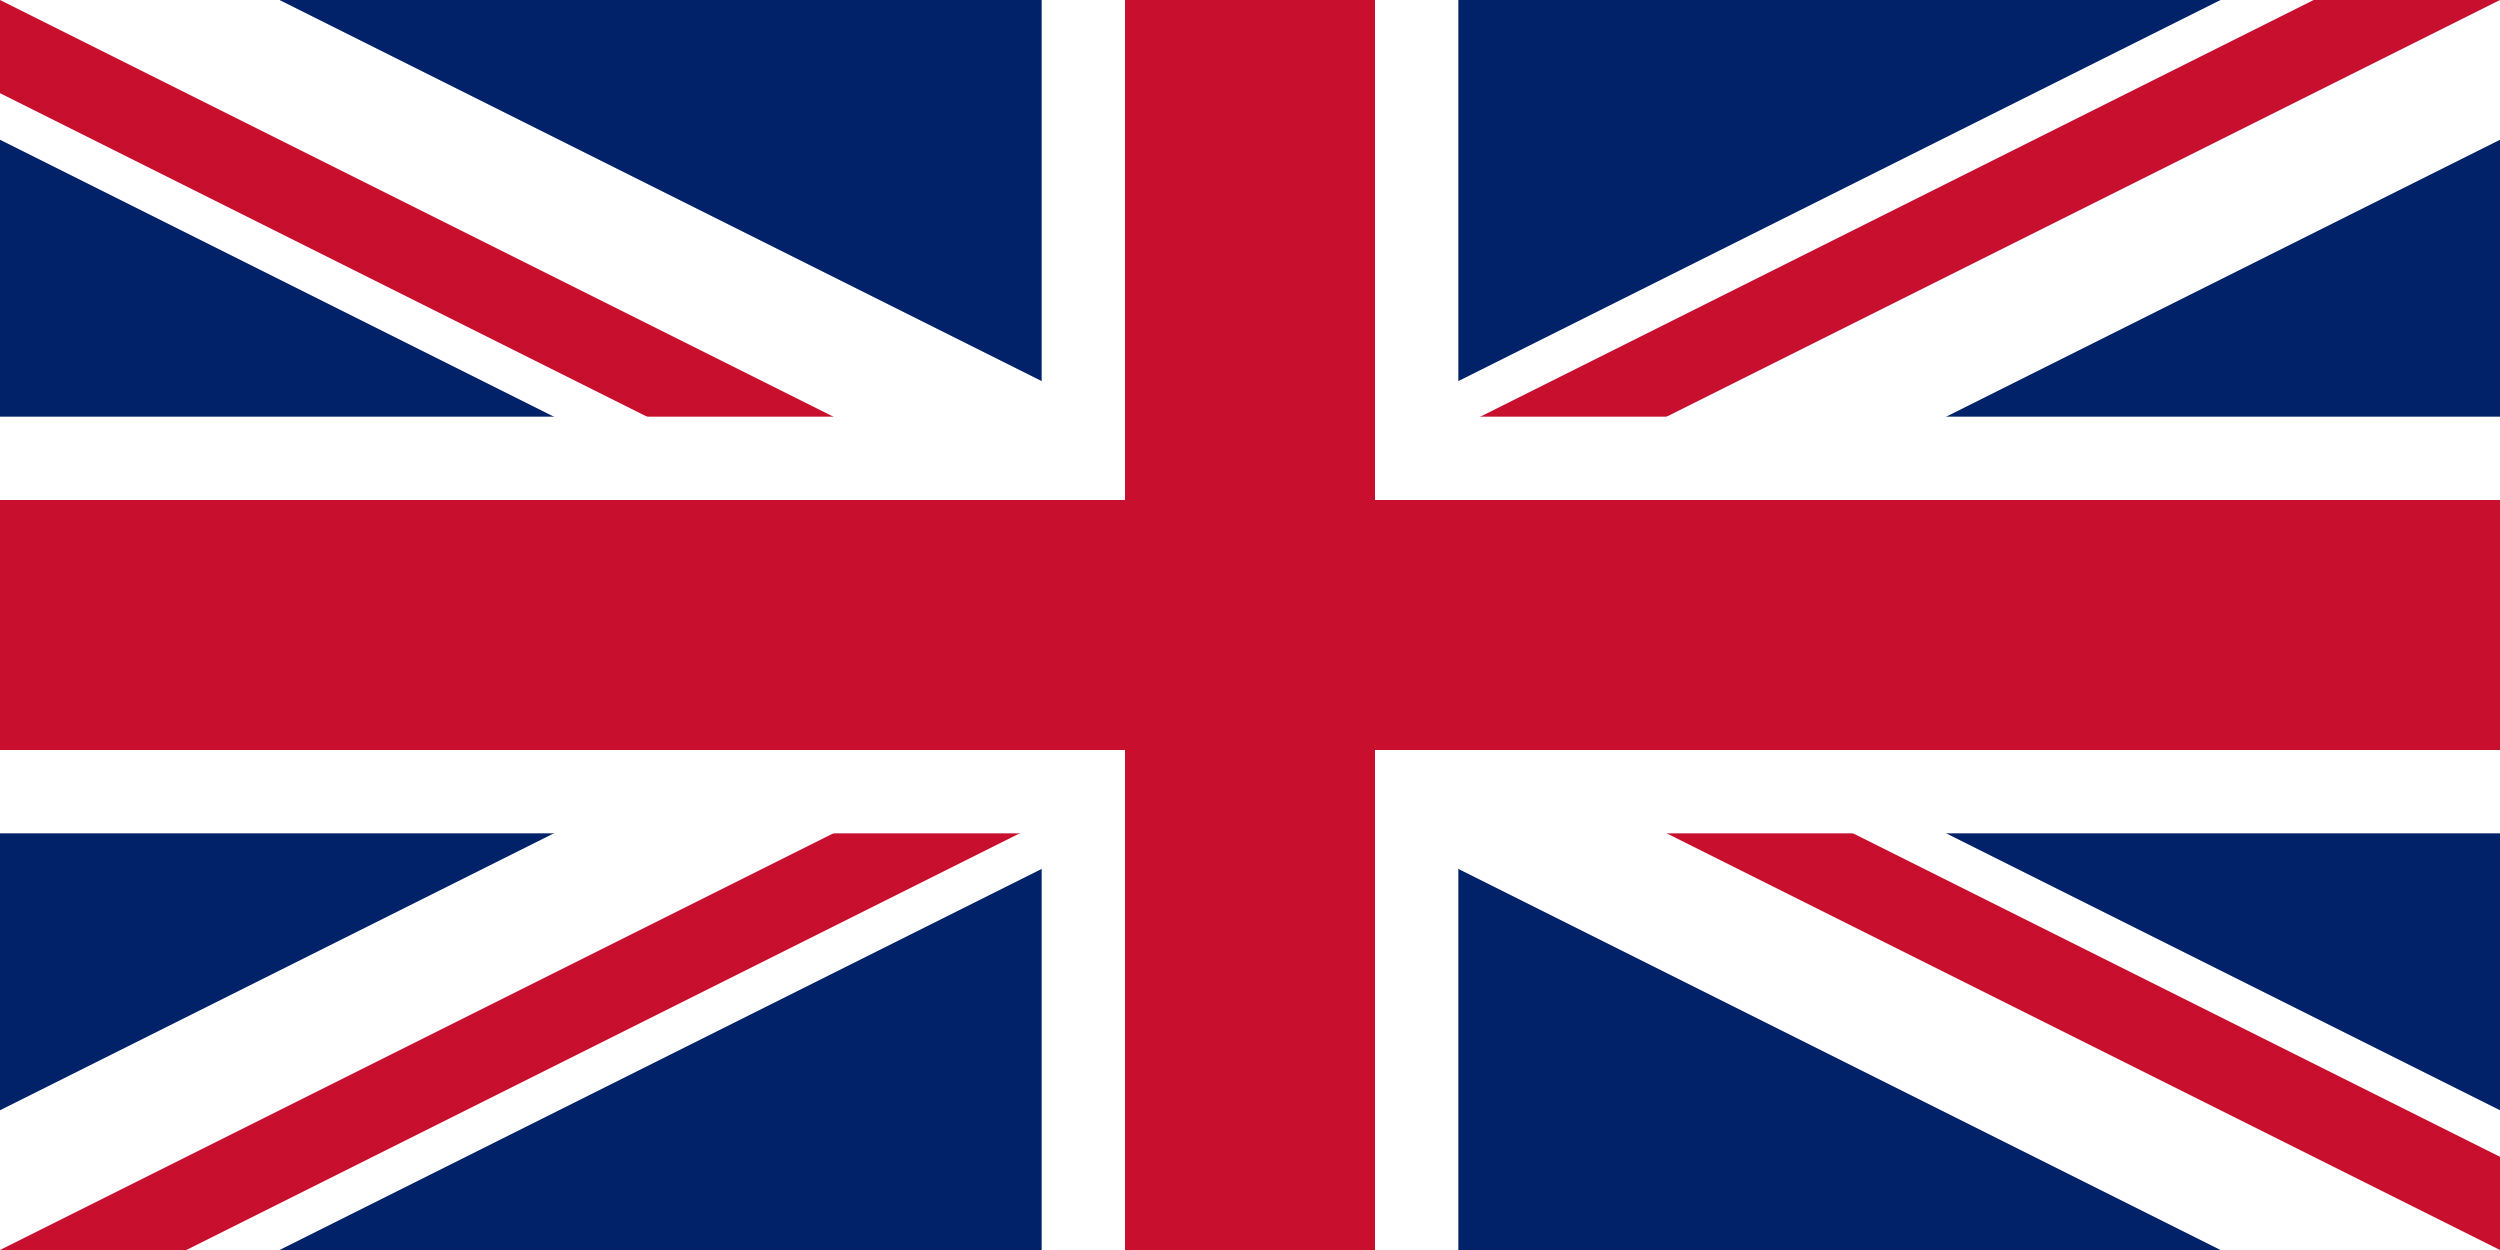
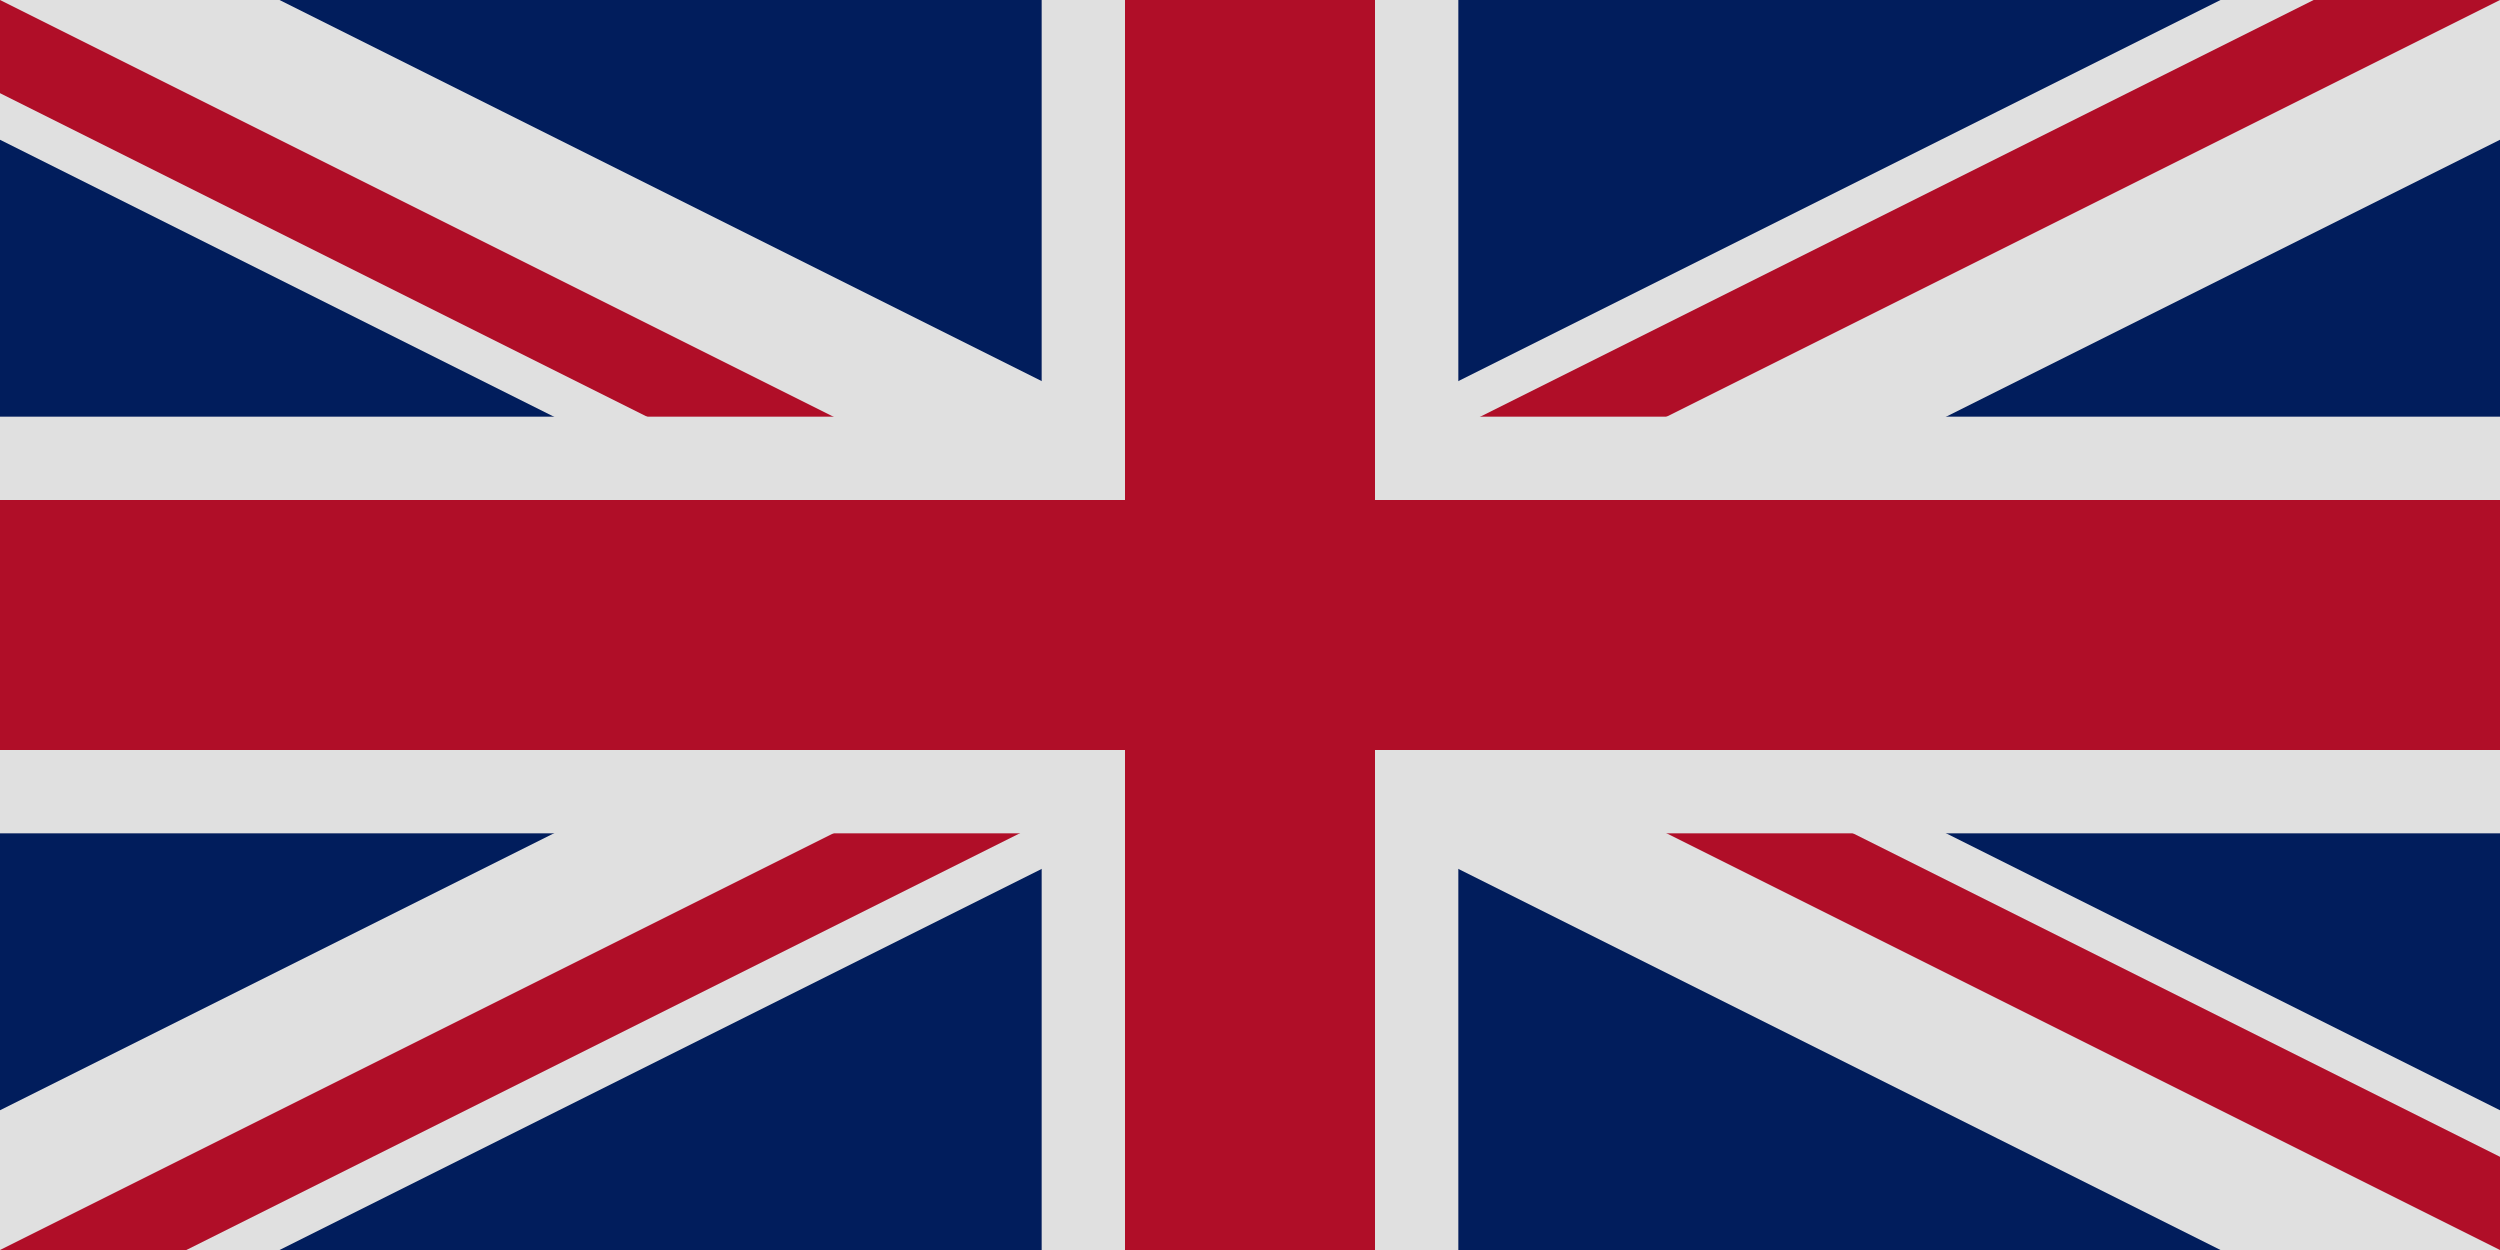
- <svg xmlns="http://www.w3.org/2000/svg" viewBox="0 0 60 30" width="1200" height="600">
+ <svg xmlns="http://www.w3.org/2000/svg" viewBox="0 0 60 30" width="1200" height="600" version="1.1" id="svg20">
+   <defs id="defs24" />
  <clipPath id="s">
-     <path d="M0,0 v30 h60 v-30 z" />
+     <path d="M0,0 v30 h60 v-30 z" id="path2" />
  </clipPath>
  <clipPath id="t">
-     <path d="M30,15 h30 v15 z v15 h-30 z h-30 v-15 z v-15 h30 z" />
+     <path d="M30,15 h30 v15 z v15 h-30 z h-30 v-15 z v-15 h30 z" id="path5" />
  </clipPath>
-   <g clip-path="url(#s)">
-     <path d="M0,0 v30 h60 v-30 z" fill="#012169" />
-     <path d="M0,0 L60,30 M60,0 L0,30" stroke="#fff" stroke-width="6" />
-     <path d="M0,0 L60,30 M60,0 L0,30" clip-path="url(#t)" stroke="#C8102E" stroke-width="4" />
-     <path d="M30,0 v30 M0,15 h60" stroke="#fff" stroke-width="10" />
-     <path d="M30,0 v30 M0,15 h60" stroke="#C8102E" stroke-width="6" />
+   <g clip-path="url(#s)" id="g18">
+     <path d="M0,0 v30 h60 v-30 z" fill="#012169" id="path8" />
+     <path d="M0,0 L60,30 M60,0 L0,30" stroke="#fff" stroke-width="6" id="path10" />
+     <path d="M0,0 L60,30 M60,0 L0,30" clip-path="url(#t)" stroke="#C8102E" stroke-width="4" id="path12" />
+     <path d="M30,0 v30 M0,15 h60" stroke="#fff" stroke-width="10" id="path14" />
+     <path d="M30,0 v30 M0,15 h60" stroke="#C8102E" stroke-width="6" id="path16" />
  </g>
+   <rect style="opacity:0.124;fill:#000000;stroke-width:0.05" id="rect859" width="60" height="30" x="0" y="0" />
</svg>
